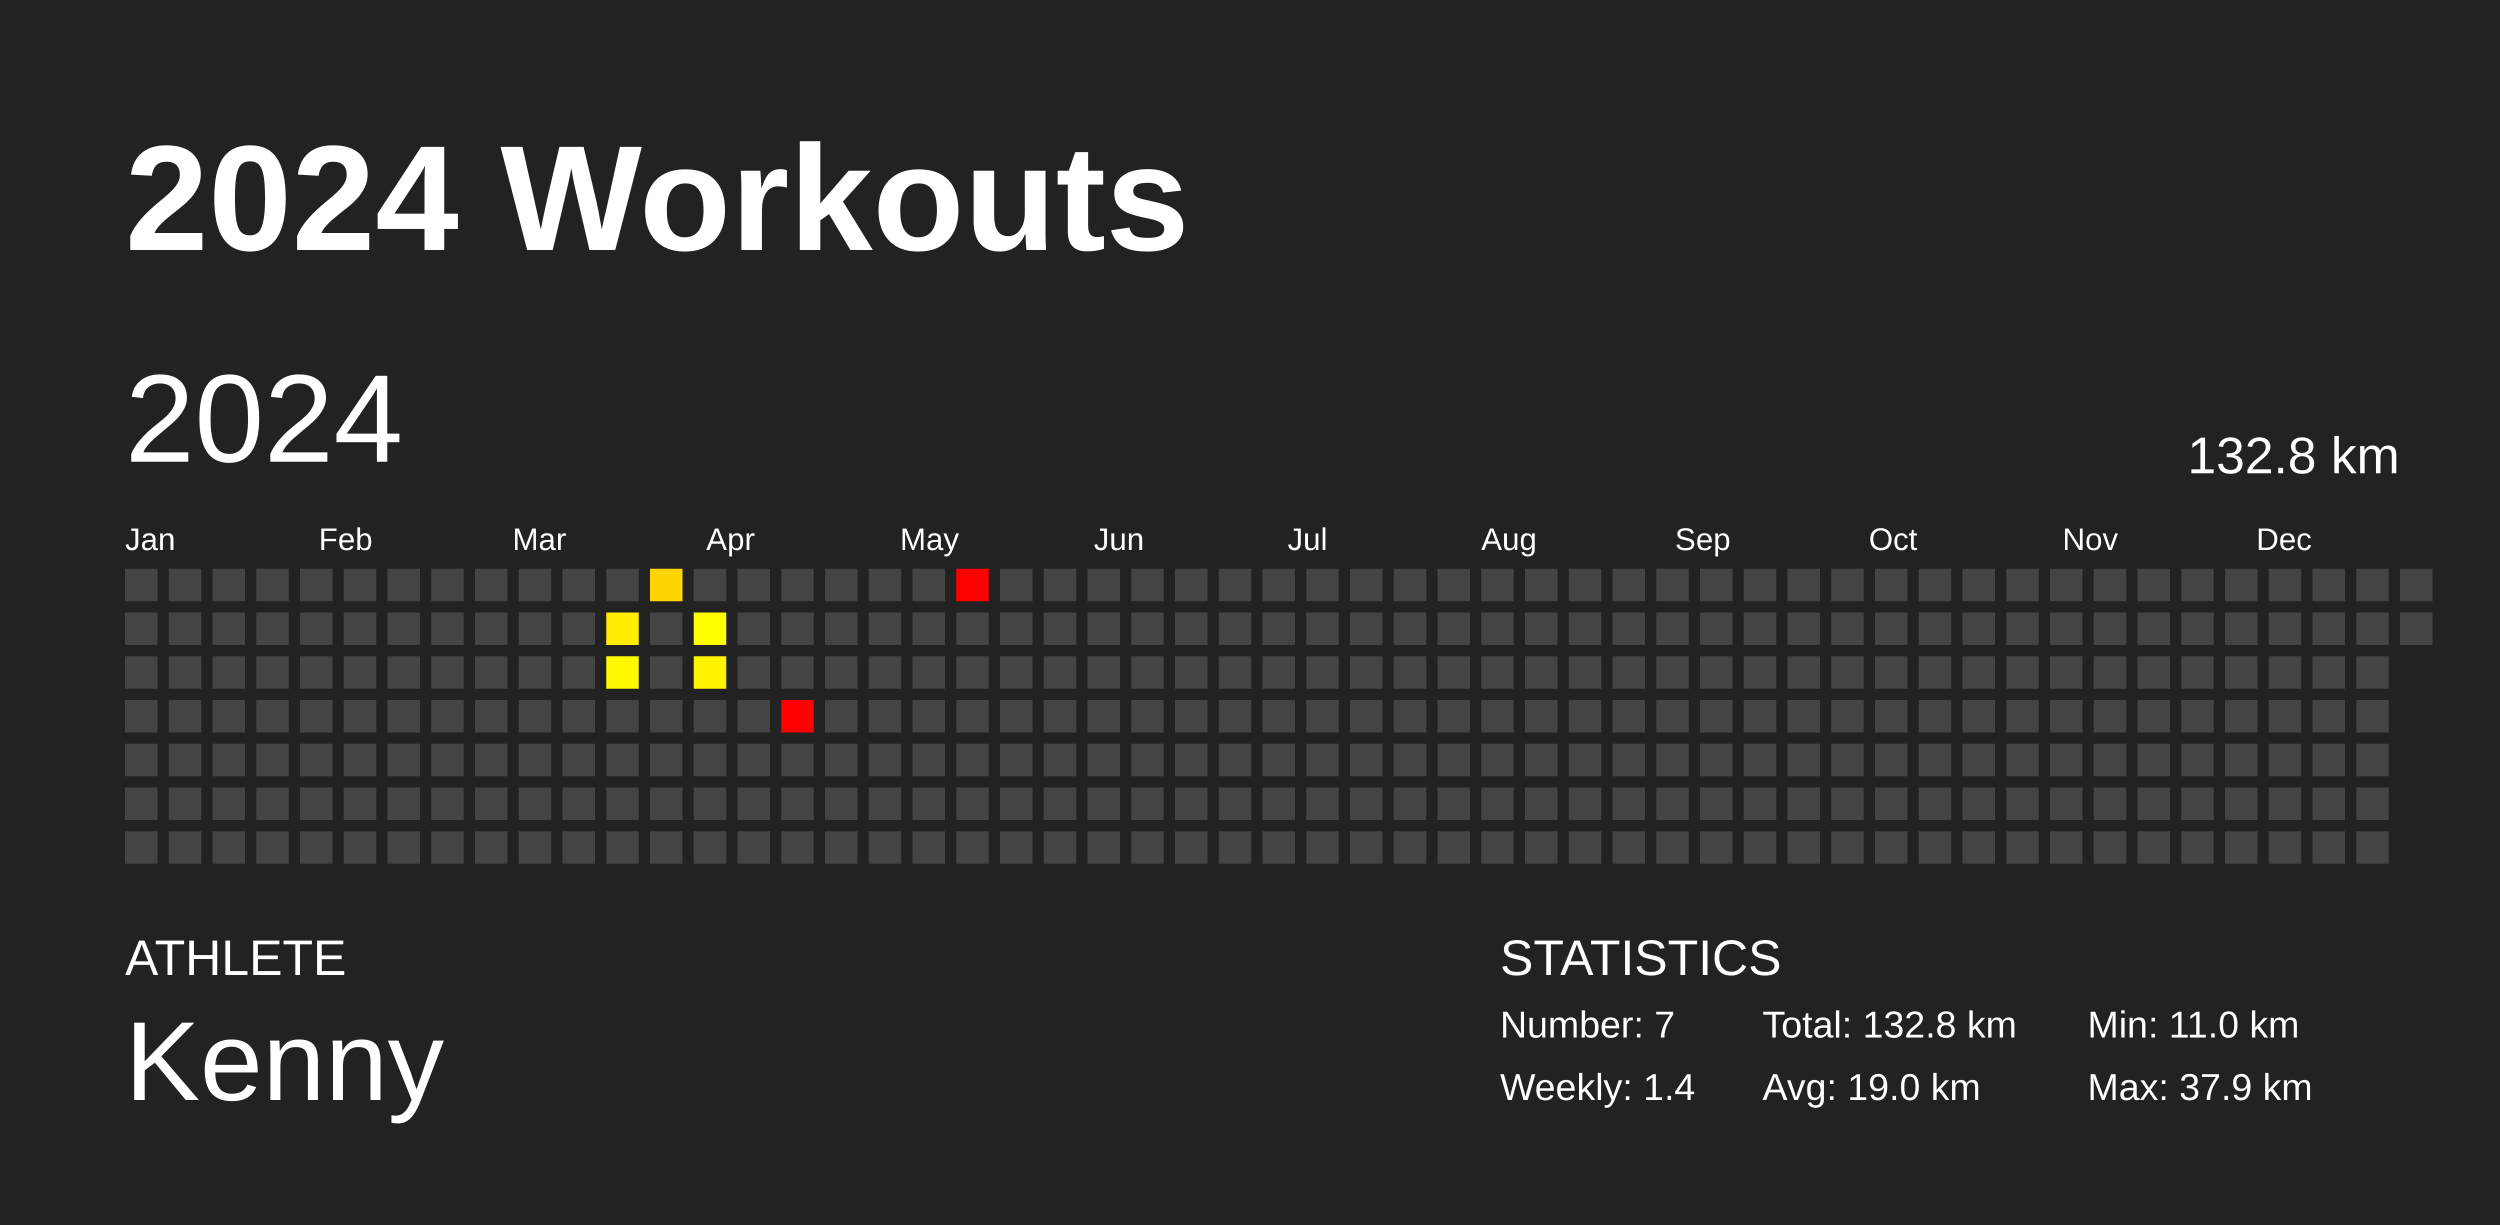
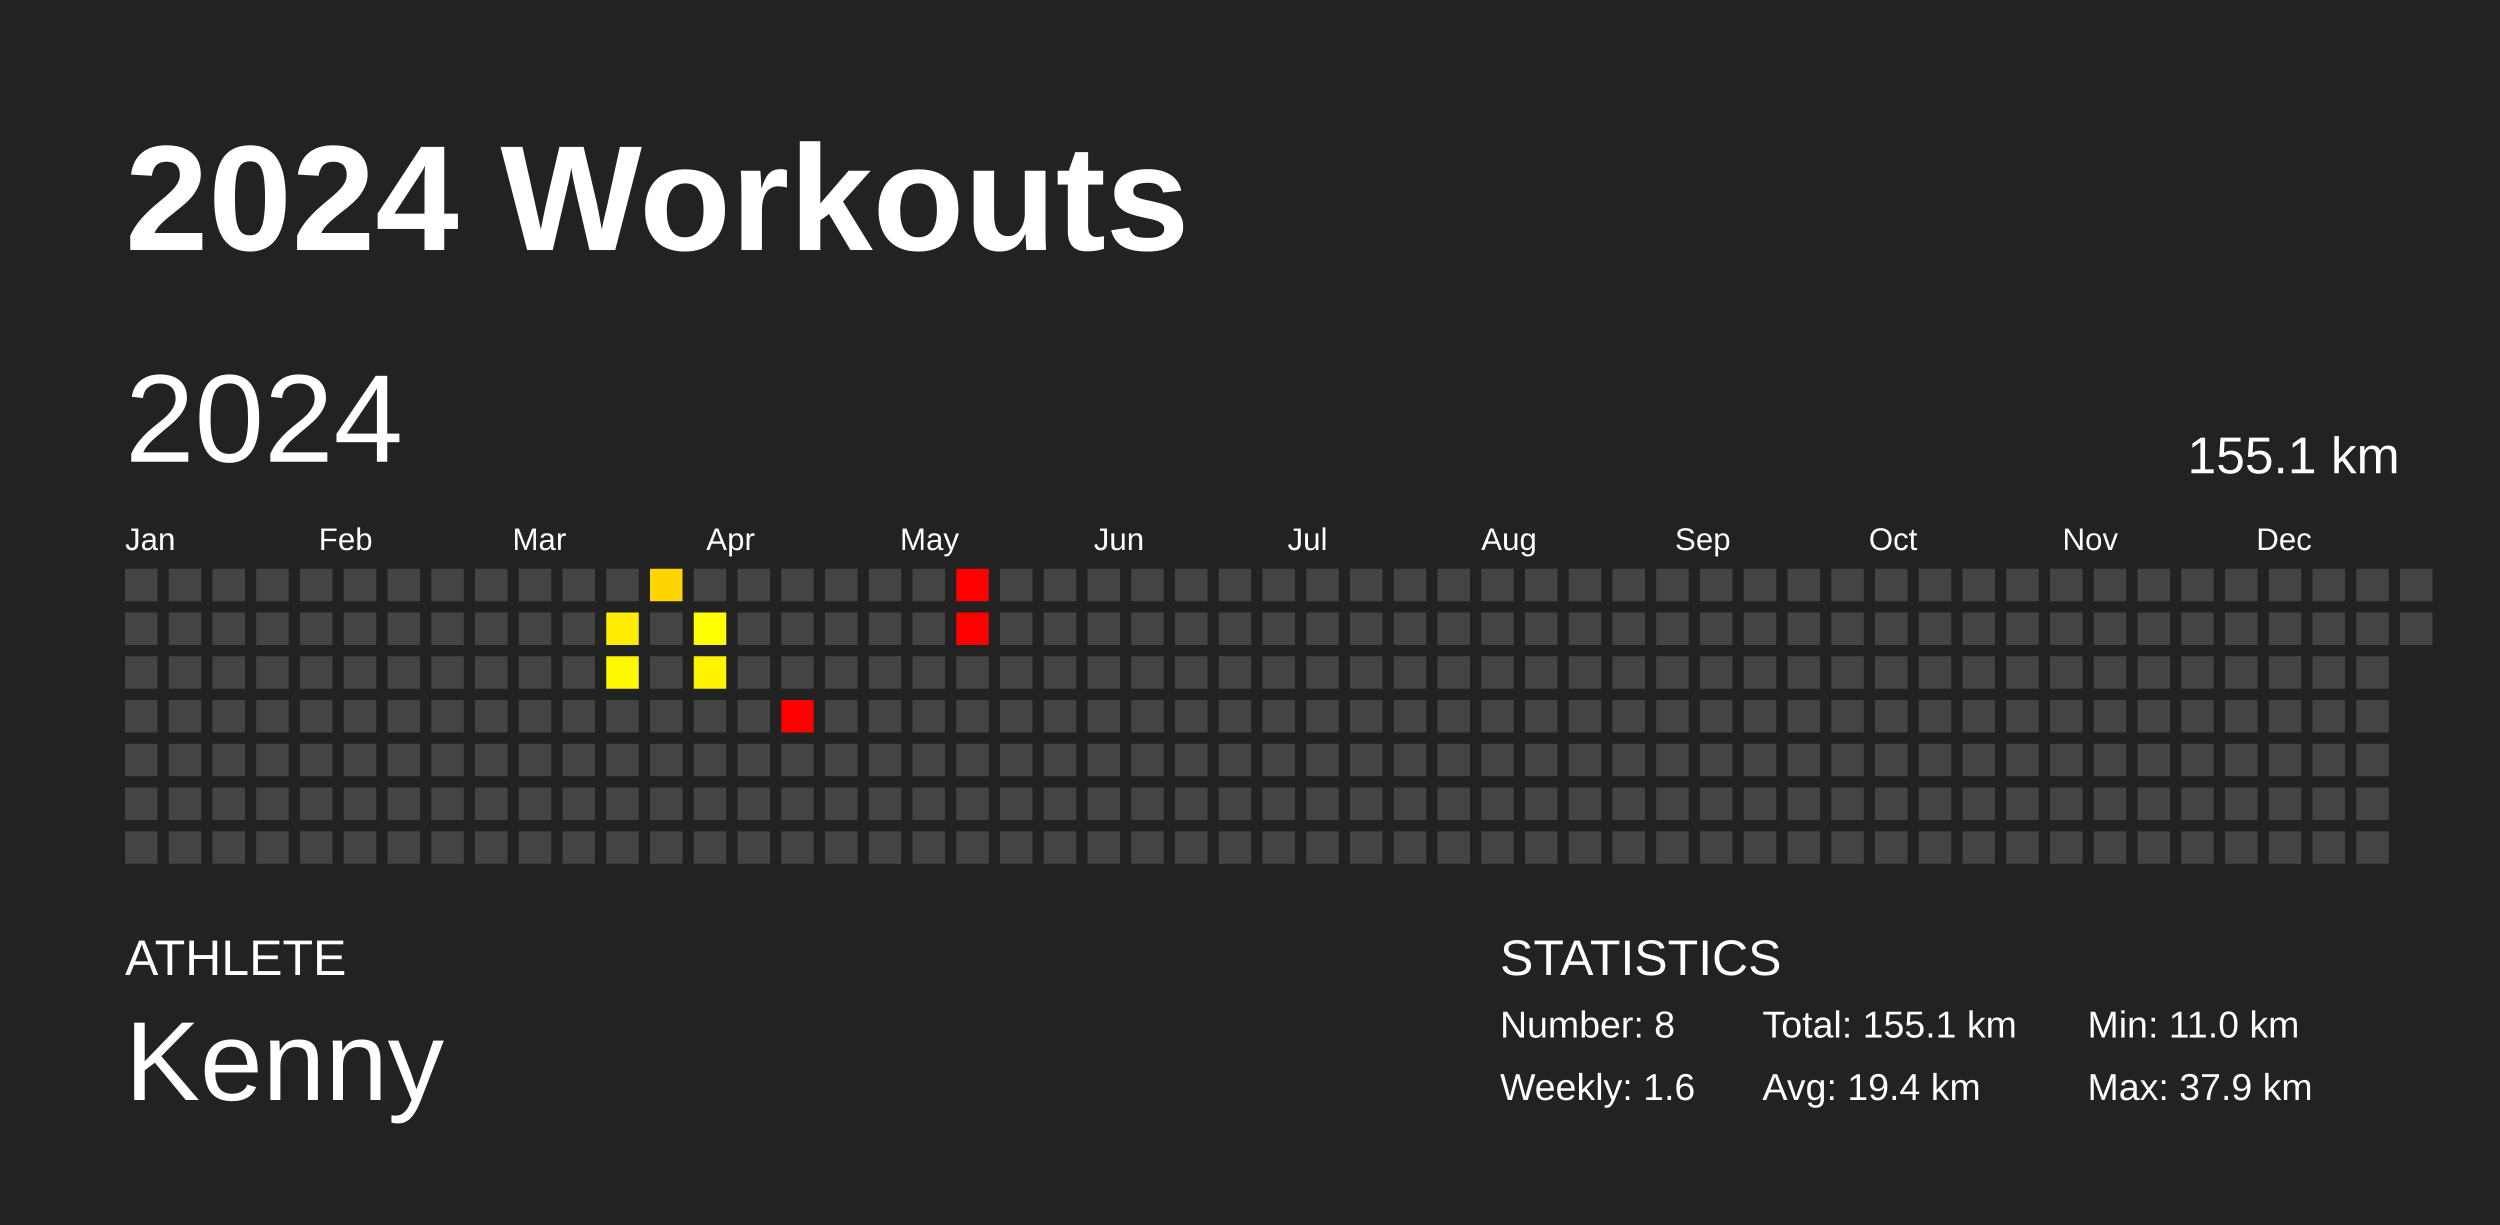
<svg xmlns="http://www.w3.org/2000/svg" baseProfile="full" height="98mm" version="1.1" viewBox="0,0,200,98" width="200mm">
  <defs />
  <rect fill="#222222" height="98" width="200" x="0" y="0" />
  <text fill="#FFFFFF" style="font-size:12px; font-family:Arial; font-weight:bold;" x="10" y="20">2024 Workouts</text>
  <text fill="#FFFFFF" style="font-size:4px; font-family:Arial" x="10" y="78">ATHLETE</text>
  <text fill="#FFFFFF" style="font-size:9px; font-family:Arial" x="10" y="88">Kenny</text>
  <text fill="#FFFFFF" style="font-size:4px; font-family:Arial" x="120" y="78">STATISTICS</text>
-   <text fill="#FFFFFF" style="font-size:3px; font-family:Arial" x="120" y="83">Number: 7</text>
-   <text fill="#FFFFFF" style="font-size:3px; font-family:Arial" x="120" y="88">Weekly: 1.4</text>
-   <text fill="#FFFFFF" style="font-size:3px; font-family:Arial" x="141" y="83">Total: 132.8 km</text>
-   <text fill="#FFFFFF" style="font-size:3px; font-family:Arial" x="141" y="88">Avg: 19.0 km</text>
+   <text fill="#FFFFFF" style="font-size:3px; font-family:Arial" x="120" y="83">Number: 8</text>
+   <text fill="#FFFFFF" style="font-size:3px; font-family:Arial" x="120" y="88">Weekly: 1.6</text>
+   <text fill="#FFFFFF" style="font-size:3px; font-family:Arial" x="141" y="83">Total: 155.1 km</text>
+   <text fill="#FFFFFF" style="font-size:3px; font-family:Arial" x="141" y="88">Avg: 19.4 km</text>
  <text fill="#FFFFFF" style="font-size:3px; font-family:Arial" x="167" y="83">Min: 11.0 km</text>
  <text fill="#FFFFFF" style="font-size:3px; font-family:Arial" x="167" y="88">Max: 37.9 km</text>
  <text dominant-baseline="hanging" fill="#FFFFFF" style="font-size:10.0px; font-family:Arial;" x="10" y="30">2024</text>
-   <text dominant-baseline="hanging" fill="#FFFFFF" style="font-size:4.125px; font-family:Arial;" x="175" y="35">132.8 km</text>
+   <text dominant-baseline="hanging" fill="#FFFFFF" style="font-size:4.125px; font-family:Arial;" x="175" y="35">155.1 km</text>
  <text fill="#FFFFFF" style="font-size:2.5px; font-family:Arial" x="10.0" y="44">Jan</text>
  <text fill="#FFFFFF" style="font-size:2.5px; font-family:Arial" x="25.5" y="44">Feb</text>
  <text fill="#FFFFFF" style="font-size:2.5px; font-family:Arial" x="41.0" y="44">Mar</text>
  <text fill="#FFFFFF" style="font-size:2.5px; font-family:Arial" x="56.5" y="44">Apr</text>
  <text fill="#FFFFFF" style="font-size:2.5px; font-family:Arial" x="72.0" y="44">May</text>
  <text fill="#FFFFFF" style="font-size:2.5px; font-family:Arial" x="87.5" y="44">Jun</text>
  <text fill="#FFFFFF" style="font-size:2.5px; font-family:Arial" x="103.0" y="44">Jul</text>
  <text fill="#FFFFFF" style="font-size:2.5px; font-family:Arial" x="118.5" y="44">Aug</text>
  <text fill="#FFFFFF" style="font-size:2.5px; font-family:Arial" x="134.0" y="44">Sep</text>
  <text fill="#FFFFFF" style="font-size:2.5px; font-family:Arial" x="149.5" y="44">Oct</text>
  <text fill="#FFFFFF" style="font-size:2.5px; font-family:Arial" x="165.0" y="44">Nov</text>
  <text fill="#FFFFFF" style="font-size:2.5px; font-family:Arial" x="180.5" y="44">Dec</text>
  <rect fill="#444444" height="2.6" width="2.6" x="10.0" y="45.5" />
  <rect fill="#444444" height="2.6" width="2.6" x="10.0" y="49.0" />
  <rect fill="#444444" height="2.6" width="2.6" x="10.0" y="52.5" />
  <rect fill="#444444" height="2.6" width="2.6" x="10.0" y="56.0" />
  <rect fill="#444444" height="2.6" width="2.6" x="10.0" y="59.5" />
  <rect fill="#444444" height="2.6" width="2.6" x="10.0" y="63.0" />
  <rect fill="#444444" height="2.6" width="2.6" x="10.0" y="66.5" />
  <rect fill="#444444" height="2.6" width="2.6" x="13.5" y="45.5" />
  <rect fill="#444444" height="2.6" width="2.6" x="13.5" y="49.0" />
  <rect fill="#444444" height="2.6" width="2.6" x="13.5" y="52.5" />
  <rect fill="#444444" height="2.6" width="2.6" x="13.5" y="56.0" />
  <rect fill="#444444" height="2.6" width="2.6" x="13.5" y="59.5" />
  <rect fill="#444444" height="2.6" width="2.6" x="13.5" y="63.0" />
  <rect fill="#444444" height="2.6" width="2.6" x="13.5" y="66.5" />
  <rect fill="#444444" height="2.6" width="2.6" x="17.0" y="45.5" />
  <rect fill="#444444" height="2.6" width="2.6" x="17.0" y="49.0" />
  <rect fill="#444444" height="2.6" width="2.6" x="17.0" y="52.5" />
  <rect fill="#444444" height="2.6" width="2.6" x="17.0" y="56.0" />
  <rect fill="#444444" height="2.6" width="2.6" x="17.0" y="59.5" />
  <rect fill="#444444" height="2.6" width="2.6" x="17.0" y="63.0" />
  <rect fill="#444444" height="2.6" width="2.6" x="17.0" y="66.5" />
  <rect fill="#444444" height="2.6" width="2.6" x="20.5" y="45.5" />
  <rect fill="#444444" height="2.6" width="2.6" x="20.5" y="49.0" />
  <rect fill="#444444" height="2.6" width="2.6" x="20.5" y="52.5" />
  <rect fill="#444444" height="2.6" width="2.6" x="20.5" y="56.0" />
  <rect fill="#444444" height="2.6" width="2.6" x="20.5" y="59.5" />
  <rect fill="#444444" height="2.6" width="2.6" x="20.5" y="63.0" />
  <rect fill="#444444" height="2.6" width="2.6" x="20.5" y="66.5" />
  <rect fill="#444444" height="2.6" width="2.6" x="24.0" y="45.5" />
  <rect fill="#444444" height="2.6" width="2.6" x="24.0" y="49.0" />
  <rect fill="#444444" height="2.6" width="2.6" x="24.0" y="52.5" />
  <rect fill="#444444" height="2.6" width="2.6" x="24.0" y="56.0" />
  <rect fill="#444444" height="2.6" width="2.6" x="24.0" y="59.5" />
  <rect fill="#444444" height="2.6" width="2.6" x="24.0" y="63.0" />
  <rect fill="#444444" height="2.6" width="2.6" x="24.0" y="66.5" />
  <rect fill="#444444" height="2.6" width="2.6" x="27.5" y="45.5" />
  <rect fill="#444444" height="2.6" width="2.6" x="27.5" y="49.0" />
  <rect fill="#444444" height="2.6" width="2.6" x="27.5" y="52.5" />
  <rect fill="#444444" height="2.6" width="2.6" x="27.5" y="56.0" />
  <rect fill="#444444" height="2.6" width="2.6" x="27.5" y="59.5" />
  <rect fill="#444444" height="2.6" width="2.6" x="27.5" y="63.0" />
  <rect fill="#444444" height="2.6" width="2.6" x="27.5" y="66.5" />
  <rect fill="#444444" height="2.6" width="2.6" x="31.0" y="45.5" />
  <rect fill="#444444" height="2.6" width="2.6" x="31.0" y="49.0" />
  <rect fill="#444444" height="2.6" width="2.6" x="31.0" y="52.5" />
  <rect fill="#444444" height="2.6" width="2.6" x="31.0" y="56.0" />
  <rect fill="#444444" height="2.6" width="2.6" x="31.0" y="59.5" />
  <rect fill="#444444" height="2.6" width="2.6" x="31.0" y="63.0" />
  <rect fill="#444444" height="2.6" width="2.6" x="31.0" y="66.5" />
  <rect fill="#444444" height="2.6" width="2.6" x="34.5" y="45.5" />
  <rect fill="#444444" height="2.6" width="2.6" x="34.5" y="49.0" />
  <rect fill="#444444" height="2.6" width="2.6" x="34.5" y="52.5" />
  <rect fill="#444444" height="2.6" width="2.6" x="34.5" y="56.0" />
  <rect fill="#444444" height="2.6" width="2.6" x="34.5" y="59.5" />
  <rect fill="#444444" height="2.6" width="2.6" x="34.5" y="63.0" />
  <rect fill="#444444" height="2.6" width="2.6" x="34.5" y="66.5" />
  <rect fill="#444444" height="2.6" width="2.6" x="38.0" y="45.5" />
  <rect fill="#444444" height="2.6" width="2.6" x="38.0" y="49.0" />
  <rect fill="#444444" height="2.6" width="2.6" x="38.0" y="52.5" />
  <rect fill="#444444" height="2.6" width="2.6" x="38.0" y="56.0" />
  <rect fill="#444444" height="2.6" width="2.6" x="38.0" y="59.5" />
  <rect fill="#444444" height="2.6" width="2.6" x="38.0" y="63.0" />
  <rect fill="#444444" height="2.6" width="2.6" x="38.0" y="66.5" />
  <rect fill="#444444" height="2.6" width="2.6" x="41.5" y="45.5" />
  <rect fill="#444444" height="2.6" width="2.6" x="41.5" y="49.0" />
  <rect fill="#444444" height="2.6" width="2.6" x="41.5" y="52.5" />
  <rect fill="#444444" height="2.6" width="2.6" x="41.5" y="56.0" />
  <rect fill="#444444" height="2.6" width="2.6" x="41.5" y="59.5" />
  <rect fill="#444444" height="2.6" width="2.6" x="41.5" y="63.0" />
  <rect fill="#444444" height="2.6" width="2.6" x="41.5" y="66.5" />
  <rect fill="#444444" height="2.6" width="2.6" x="45.0" y="45.5" />
  <rect fill="#444444" height="2.6" width="2.6" x="45.0" y="49.0" />
  <rect fill="#444444" height="2.6" width="2.6" x="45.0" y="52.5" />
  <rect fill="#444444" height="2.6" width="2.6" x="45.0" y="56.0" />
  <rect fill="#444444" height="2.6" width="2.6" x="45.0" y="59.5" />
  <rect fill="#444444" height="2.6" width="2.6" x="45.0" y="63.0" />
  <rect fill="#444444" height="2.6" width="2.6" x="45.0" y="66.5" />
  <rect fill="#444444" height="2.6" width="2.6" x="48.5" y="45.5" />
  <rect fill="#ffec00" height="2.6" width="2.6" x="48.5" y="49.0" />
  <rect fill="#fff900" height="2.6" width="2.6" x="48.5" y="52.5" />
  <rect fill="#444444" height="2.6" width="2.6" x="48.5" y="56.0" />
  <rect fill="#444444" height="2.6" width="2.6" x="48.5" y="59.5" />
  <rect fill="#444444" height="2.6" width="2.6" x="48.5" y="63.0" />
  <rect fill="#444444" height="2.6" width="2.6" x="48.5" y="66.5" />
  <rect fill="#ffd500" height="2.6" width="2.6" x="52.0" y="45.5" />
  <rect fill="#444444" height="2.6" width="2.6" x="52.0" y="49.0" />
  <rect fill="#444444" height="2.6" width="2.6" x="52.0" y="52.5" />
  <rect fill="#444444" height="2.6" width="2.6" x="52.0" y="56.0" />
  <rect fill="#444444" height="2.6" width="2.6" x="52.0" y="59.5" />
  <rect fill="#444444" height="2.6" width="2.6" x="52.0" y="63.0" />
  <rect fill="#444444" height="2.6" width="2.6" x="52.0" y="66.5" />
  <rect fill="#444444" height="2.6" width="2.6" x="55.5" y="45.5" />
  <rect fill="#ffff00" height="2.6" width="2.6" x="55.5" y="49.0" />
  <rect fill="#fff300" height="2.6" width="2.6" x="55.5" y="52.5" />
  <rect fill="#444444" height="2.6" width="2.6" x="55.5" y="56.0" />
  <rect fill="#444444" height="2.6" width="2.6" x="55.5" y="59.5" />
  <rect fill="#444444" height="2.6" width="2.6" x="55.5" y="63.0" />
  <rect fill="#444444" height="2.6" width="2.6" x="55.5" y="66.5" />
  <rect fill="#444444" height="2.6" width="2.6" x="59.0" y="45.5" />
  <rect fill="#444444" height="2.6" width="2.6" x="59.0" y="49.0" />
  <rect fill="#444444" height="2.6" width="2.6" x="59.0" y="52.5" />
  <rect fill="#444444" height="2.6" width="2.6" x="59.0" y="56.0" />
  <rect fill="#444444" height="2.6" width="2.6" x="59.0" y="59.5" />
  <rect fill="#444444" height="2.6" width="2.6" x="59.0" y="63.0" />
  <rect fill="#444444" height="2.6" width="2.6" x="59.0" y="66.5" />
  <rect fill="#444444" height="2.6" width="2.6" x="62.5" y="45.5" />
  <rect fill="#444444" height="2.6" width="2.6" x="62.5" y="49.0" />
  <rect fill="#444444" height="2.6" width="2.6" x="62.5" y="52.5" />
  <rect fill="red" height="2.6" width="2.6" x="62.5" y="56.0" />
  <rect fill="#444444" height="2.6" width="2.6" x="62.5" y="59.5" />
  <rect fill="#444444" height="2.6" width="2.6" x="62.5" y="63.0" />
  <rect fill="#444444" height="2.6" width="2.6" x="62.5" y="66.5" />
  <rect fill="#444444" height="2.6" width="2.6" x="66.0" y="45.5" />
  <rect fill="#444444" height="2.6" width="2.6" x="66.0" y="49.0" />
  <rect fill="#444444" height="2.6" width="2.6" x="66.0" y="52.5" />
  <rect fill="#444444" height="2.6" width="2.6" x="66.0" y="56.0" />
  <rect fill="#444444" height="2.6" width="2.6" x="66.0" y="59.5" />
  <rect fill="#444444" height="2.6" width="2.6" x="66.0" y="63.0" />
  <rect fill="#444444" height="2.6" width="2.6" x="66.0" y="66.5" />
  <rect fill="#444444" height="2.6" width="2.6" x="69.5" y="45.5" />
  <rect fill="#444444" height="2.6" width="2.6" x="69.5" y="49.0" />
  <rect fill="#444444" height="2.6" width="2.6" x="69.5" y="52.5" />
  <rect fill="#444444" height="2.6" width="2.6" x="69.5" y="56.0" />
  <rect fill="#444444" height="2.6" width="2.6" x="69.5" y="59.5" />
  <rect fill="#444444" height="2.6" width="2.6" x="69.5" y="63.0" />
  <rect fill="#444444" height="2.6" width="2.6" x="69.5" y="66.5" />
  <rect fill="#444444" height="2.6" width="2.6" x="73.0" y="45.5" />
  <rect fill="#444444" height="2.6" width="2.6" x="73.0" y="49.0" />
  <rect fill="#444444" height="2.6" width="2.6" x="73.0" y="52.5" />
  <rect fill="#444444" height="2.6" width="2.6" x="73.0" y="56.0" />
  <rect fill="#444444" height="2.6" width="2.6" x="73.0" y="59.5" />
  <rect fill="#444444" height="2.6" width="2.6" x="73.0" y="63.0" />
  <rect fill="#444444" height="2.6" width="2.6" x="73.0" y="66.5" />
  <rect fill="red" height="2.6" width="2.6" x="76.5" y="45.5" />
-   <rect fill="#444444" height="2.6" width="2.6" x="76.5" y="49.0" />
+   <rect fill="red" height="2.6" width="2.6" x="76.5" y="49.0" />
  <rect fill="#444444" height="2.6" width="2.6" x="76.5" y="52.5" />
  <rect fill="#444444" height="2.6" width="2.6" x="76.5" y="56.0" />
  <rect fill="#444444" height="2.6" width="2.6" x="76.5" y="59.5" />
  <rect fill="#444444" height="2.6" width="2.6" x="76.5" y="63.0" />
  <rect fill="#444444" height="2.6" width="2.6" x="76.5" y="66.5" />
  <rect fill="#444444" height="2.6" width="2.6" x="80.0" y="45.5" />
  <rect fill="#444444" height="2.6" width="2.6" x="80.0" y="49.0" />
  <rect fill="#444444" height="2.6" width="2.6" x="80.0" y="52.5" />
  <rect fill="#444444" height="2.6" width="2.6" x="80.0" y="56.0" />
  <rect fill="#444444" height="2.6" width="2.6" x="80.0" y="59.5" />
  <rect fill="#444444" height="2.6" width="2.6" x="80.0" y="63.0" />
  <rect fill="#444444" height="2.6" width="2.6" x="80.0" y="66.5" />
  <rect fill="#444444" height="2.6" width="2.6" x="83.5" y="45.5" />
  <rect fill="#444444" height="2.6" width="2.6" x="83.5" y="49.0" />
  <rect fill="#444444" height="2.6" width="2.6" x="83.5" y="52.5" />
  <rect fill="#444444" height="2.6" width="2.6" x="83.5" y="56.0" />
  <rect fill="#444444" height="2.6" width="2.6" x="83.5" y="59.5" />
  <rect fill="#444444" height="2.6" width="2.6" x="83.5" y="63.0" />
  <rect fill="#444444" height="2.6" width="2.6" x="83.5" y="66.5" />
  <rect fill="#444444" height="2.6" width="2.6" x="87.0" y="45.5" />
  <rect fill="#444444" height="2.6" width="2.6" x="87.0" y="49.0" />
  <rect fill="#444444" height="2.6" width="2.6" x="87.0" y="52.5" />
  <rect fill="#444444" height="2.6" width="2.6" x="87.0" y="56.0" />
  <rect fill="#444444" height="2.6" width="2.6" x="87.0" y="59.5" />
  <rect fill="#444444" height="2.6" width="2.6" x="87.0" y="63.0" />
  <rect fill="#444444" height="2.6" width="2.6" x="87.0" y="66.5" />
  <rect fill="#444444" height="2.6" width="2.6" x="90.5" y="45.5" />
  <rect fill="#444444" height="2.6" width="2.6" x="90.5" y="49.0" />
  <rect fill="#444444" height="2.6" width="2.6" x="90.5" y="52.5" />
  <rect fill="#444444" height="2.6" width="2.6" x="90.5" y="56.0" />
  <rect fill="#444444" height="2.6" width="2.6" x="90.5" y="59.5" />
  <rect fill="#444444" height="2.6" width="2.6" x="90.5" y="63.0" />
  <rect fill="#444444" height="2.6" width="2.6" x="90.5" y="66.5" />
  <rect fill="#444444" height="2.6" width="2.6" x="94.0" y="45.5" />
  <rect fill="#444444" height="2.6" width="2.6" x="94.0" y="49.0" />
  <rect fill="#444444" height="2.6" width="2.6" x="94.0" y="52.5" />
  <rect fill="#444444" height="2.6" width="2.6" x="94.0" y="56.0" />
  <rect fill="#444444" height="2.6" width="2.6" x="94.0" y="59.5" />
  <rect fill="#444444" height="2.6" width="2.6" x="94.0" y="63.0" />
  <rect fill="#444444" height="2.6" width="2.6" x="94.0" y="66.5" />
  <rect fill="#444444" height="2.6" width="2.6" x="97.5" y="45.5" />
  <rect fill="#444444" height="2.6" width="2.6" x="97.5" y="49.0" />
  <rect fill="#444444" height="2.6" width="2.6" x="97.5" y="52.5" />
  <rect fill="#444444" height="2.6" width="2.6" x="97.5" y="56.0" />
  <rect fill="#444444" height="2.6" width="2.6" x="97.5" y="59.5" />
  <rect fill="#444444" height="2.6" width="2.6" x="97.5" y="63.0" />
  <rect fill="#444444" height="2.6" width="2.6" x="97.5" y="66.5" />
  <rect fill="#444444" height="2.6" width="2.6" x="101.0" y="45.5" />
  <rect fill="#444444" height="2.6" width="2.6" x="101.0" y="49.0" />
  <rect fill="#444444" height="2.6" width="2.6" x="101.0" y="52.5" />
  <rect fill="#444444" height="2.6" width="2.6" x="101.0" y="56.0" />
  <rect fill="#444444" height="2.6" width="2.6" x="101.0" y="59.5" />
  <rect fill="#444444" height="2.6" width="2.6" x="101.0" y="63.0" />
  <rect fill="#444444" height="2.6" width="2.6" x="101.0" y="66.5" />
  <rect fill="#444444" height="2.6" width="2.6" x="104.5" y="45.5" />
  <rect fill="#444444" height="2.6" width="2.6" x="104.5" y="49.0" />
  <rect fill="#444444" height="2.6" width="2.6" x="104.5" y="52.5" />
  <rect fill="#444444" height="2.6" width="2.6" x="104.5" y="56.0" />
  <rect fill="#444444" height="2.6" width="2.6" x="104.5" y="59.5" />
  <rect fill="#444444" height="2.6" width="2.6" x="104.5" y="63.0" />
  <rect fill="#444444" height="2.6" width="2.6" x="104.5" y="66.5" />
  <rect fill="#444444" height="2.6" width="2.6" x="108.0" y="45.5" />
  <rect fill="#444444" height="2.6" width="2.6" x="108.0" y="49.0" />
  <rect fill="#444444" height="2.6" width="2.6" x="108.0" y="52.5" />
  <rect fill="#444444" height="2.6" width="2.6" x="108.0" y="56.0" />
  <rect fill="#444444" height="2.6" width="2.6" x="108.0" y="59.5" />
  <rect fill="#444444" height="2.6" width="2.6" x="108.0" y="63.0" />
  <rect fill="#444444" height="2.6" width="2.6" x="108.0" y="66.5" />
  <rect fill="#444444" height="2.6" width="2.6" x="111.5" y="45.5" />
  <rect fill="#444444" height="2.6" width="2.6" x="111.5" y="49.0" />
  <rect fill="#444444" height="2.6" width="2.6" x="111.5" y="52.5" />
  <rect fill="#444444" height="2.6" width="2.6" x="111.5" y="56.0" />
  <rect fill="#444444" height="2.6" width="2.6" x="111.5" y="59.5" />
  <rect fill="#444444" height="2.6" width="2.6" x="111.5" y="63.0" />
  <rect fill="#444444" height="2.6" width="2.6" x="111.5" y="66.5" />
  <rect fill="#444444" height="2.6" width="2.6" x="115.0" y="45.5" />
  <rect fill="#444444" height="2.6" width="2.6" x="115.0" y="49.0" />
  <rect fill="#444444" height="2.6" width="2.6" x="115.0" y="52.5" />
  <rect fill="#444444" height="2.6" width="2.6" x="115.0" y="56.0" />
  <rect fill="#444444" height="2.6" width="2.6" x="115.0" y="59.5" />
  <rect fill="#444444" height="2.6" width="2.6" x="115.0" y="63.0" />
  <rect fill="#444444" height="2.6" width="2.6" x="115.0" y="66.5" />
  <rect fill="#444444" height="2.6" width="2.6" x="118.5" y="45.5" />
  <rect fill="#444444" height="2.6" width="2.6" x="118.5" y="49.0" />
  <rect fill="#444444" height="2.6" width="2.6" x="118.5" y="52.5" />
  <rect fill="#444444" height="2.6" width="2.6" x="118.5" y="56.0" />
  <rect fill="#444444" height="2.6" width="2.6" x="118.5" y="59.5" />
  <rect fill="#444444" height="2.6" width="2.6" x="118.5" y="63.0" />
  <rect fill="#444444" height="2.6" width="2.6" x="118.5" y="66.5" />
  <rect fill="#444444" height="2.6" width="2.6" x="122.0" y="45.5" />
  <rect fill="#444444" height="2.6" width="2.6" x="122.0" y="49.0" />
  <rect fill="#444444" height="2.6" width="2.6" x="122.0" y="52.5" />
  <rect fill="#444444" height="2.6" width="2.6" x="122.0" y="56.0" />
  <rect fill="#444444" height="2.6" width="2.6" x="122.0" y="59.5" />
  <rect fill="#444444" height="2.6" width="2.6" x="122.0" y="63.0" />
  <rect fill="#444444" height="2.6" width="2.6" x="122.0" y="66.5" />
  <rect fill="#444444" height="2.6" width="2.6" x="125.5" y="45.5" />
  <rect fill="#444444" height="2.6" width="2.6" x="125.5" y="49.0" />
  <rect fill="#444444" height="2.6" width="2.6" x="125.5" y="52.5" />
  <rect fill="#444444" height="2.6" width="2.6" x="125.5" y="56.0" />
  <rect fill="#444444" height="2.6" width="2.6" x="125.5" y="59.5" />
  <rect fill="#444444" height="2.6" width="2.6" x="125.5" y="63.0" />
  <rect fill="#444444" height="2.6" width="2.6" x="125.5" y="66.5" />
  <rect fill="#444444" height="2.6" width="2.6" x="129.0" y="45.5" />
  <rect fill="#444444" height="2.6" width="2.6" x="129.0" y="49.0" />
  <rect fill="#444444" height="2.6" width="2.6" x="129.0" y="52.5" />
  <rect fill="#444444" height="2.6" width="2.6" x="129.0" y="56.0" />
  <rect fill="#444444" height="2.6" width="2.6" x="129.0" y="59.5" />
  <rect fill="#444444" height="2.6" width="2.6" x="129.0" y="63.0" />
  <rect fill="#444444" height="2.6" width="2.6" x="129.0" y="66.5" />
  <rect fill="#444444" height="2.6" width="2.6" x="132.5" y="45.5" />
  <rect fill="#444444" height="2.6" width="2.6" x="132.5" y="49.0" />
  <rect fill="#444444" height="2.6" width="2.6" x="132.5" y="52.5" />
  <rect fill="#444444" height="2.6" width="2.6" x="132.5" y="56.0" />
  <rect fill="#444444" height="2.6" width="2.6" x="132.5" y="59.5" />
  <rect fill="#444444" height="2.6" width="2.6" x="132.5" y="63.0" />
  <rect fill="#444444" height="2.6" width="2.6" x="132.5" y="66.5" />
  <rect fill="#444444" height="2.6" width="2.6" x="136.0" y="45.5" />
  <rect fill="#444444" height="2.6" width="2.6" x="136.0" y="49.0" />
  <rect fill="#444444" height="2.6" width="2.6" x="136.0" y="52.5" />
  <rect fill="#444444" height="2.6" width="2.6" x="136.0" y="56.0" />
  <rect fill="#444444" height="2.6" width="2.6" x="136.0" y="59.5" />
  <rect fill="#444444" height="2.6" width="2.6" x="136.0" y="63.0" />
  <rect fill="#444444" height="2.6" width="2.6" x="136.0" y="66.5" />
  <rect fill="#444444" height="2.6" width="2.6" x="139.5" y="45.5" />
  <rect fill="#444444" height="2.6" width="2.6" x="139.5" y="49.0" />
  <rect fill="#444444" height="2.6" width="2.6" x="139.5" y="52.5" />
  <rect fill="#444444" height="2.6" width="2.6" x="139.5" y="56.0" />
  <rect fill="#444444" height="2.6" width="2.6" x="139.5" y="59.5" />
  <rect fill="#444444" height="2.6" width="2.6" x="139.5" y="63.0" />
  <rect fill="#444444" height="2.6" width="2.6" x="139.5" y="66.5" />
  <rect fill="#444444" height="2.6" width="2.6" x="143.0" y="45.5" />
  <rect fill="#444444" height="2.6" width="2.6" x="143.0" y="49.0" />
  <rect fill="#444444" height="2.6" width="2.6" x="143.0" y="52.5" />
  <rect fill="#444444" height="2.6" width="2.6" x="143.0" y="56.0" />
  <rect fill="#444444" height="2.6" width="2.6" x="143.0" y="59.5" />
  <rect fill="#444444" height="2.6" width="2.6" x="143.0" y="63.0" />
  <rect fill="#444444" height="2.6" width="2.6" x="143.0" y="66.5" />
  <rect fill="#444444" height="2.6" width="2.6" x="146.5" y="45.5" />
  <rect fill="#444444" height="2.6" width="2.6" x="146.5" y="49.0" />
  <rect fill="#444444" height="2.6" width="2.6" x="146.5" y="52.5" />
  <rect fill="#444444" height="2.6" width="2.6" x="146.5" y="56.0" />
  <rect fill="#444444" height="2.6" width="2.6" x="146.5" y="59.5" />
  <rect fill="#444444" height="2.6" width="2.6" x="146.5" y="63.0" />
  <rect fill="#444444" height="2.6" width="2.6" x="146.5" y="66.5" />
  <rect fill="#444444" height="2.6" width="2.6" x="150.0" y="45.5" />
  <rect fill="#444444" height="2.6" width="2.6" x="150.0" y="49.0" />
  <rect fill="#444444" height="2.6" width="2.6" x="150.0" y="52.5" />
  <rect fill="#444444" height="2.6" width="2.6" x="150.0" y="56.0" />
  <rect fill="#444444" height="2.6" width="2.6" x="150.0" y="59.5" />
  <rect fill="#444444" height="2.6" width="2.6" x="150.0" y="63.0" />
  <rect fill="#444444" height="2.6" width="2.6" x="150.0" y="66.5" />
  <rect fill="#444444" height="2.6" width="2.6" x="153.5" y="45.5" />
  <rect fill="#444444" height="2.6" width="2.6" x="153.5" y="49.0" />
  <rect fill="#444444" height="2.6" width="2.6" x="153.5" y="52.5" />
  <rect fill="#444444" height="2.6" width="2.6" x="153.5" y="56.0" />
  <rect fill="#444444" height="2.6" width="2.6" x="153.5" y="59.5" />
  <rect fill="#444444" height="2.6" width="2.6" x="153.5" y="63.0" />
  <rect fill="#444444" height="2.6" width="2.6" x="153.5" y="66.5" />
  <rect fill="#444444" height="2.6" width="2.6" x="157.0" y="45.5" />
  <rect fill="#444444" height="2.6" width="2.6" x="157.0" y="49.0" />
  <rect fill="#444444" height="2.6" width="2.6" x="157.0" y="52.5" />
  <rect fill="#444444" height="2.6" width="2.6" x="157.0" y="56.0" />
  <rect fill="#444444" height="2.6" width="2.6" x="157.0" y="59.5" />
  <rect fill="#444444" height="2.6" width="2.6" x="157.0" y="63.0" />
  <rect fill="#444444" height="2.6" width="2.6" x="157.0" y="66.5" />
  <rect fill="#444444" height="2.6" width="2.6" x="160.5" y="45.5" />
  <rect fill="#444444" height="2.6" width="2.6" x="160.5" y="49.0" />
  <rect fill="#444444" height="2.6" width="2.6" x="160.5" y="52.5" />
  <rect fill="#444444" height="2.6" width="2.6" x="160.5" y="56.0" />
  <rect fill="#444444" height="2.6" width="2.6" x="160.5" y="59.5" />
  <rect fill="#444444" height="2.6" width="2.6" x="160.5" y="63.0" />
  <rect fill="#444444" height="2.6" width="2.6" x="160.5" y="66.5" />
  <rect fill="#444444" height="2.6" width="2.6" x="164.0" y="45.5" />
  <rect fill="#444444" height="2.6" width="2.6" x="164.0" y="49.0" />
  <rect fill="#444444" height="2.6" width="2.6" x="164.0" y="52.5" />
  <rect fill="#444444" height="2.6" width="2.6" x="164.0" y="56.0" />
  <rect fill="#444444" height="2.6" width="2.6" x="164.0" y="59.5" />
  <rect fill="#444444" height="2.6" width="2.6" x="164.0" y="63.0" />
  <rect fill="#444444" height="2.6" width="2.6" x="164.0" y="66.5" />
  <rect fill="#444444" height="2.6" width="2.6" x="167.5" y="45.5" />
  <rect fill="#444444" height="2.6" width="2.6" x="167.5" y="49.0" />
  <rect fill="#444444" height="2.6" width="2.6" x="167.5" y="52.5" />
  <rect fill="#444444" height="2.6" width="2.6" x="167.5" y="56.0" />
  <rect fill="#444444" height="2.6" width="2.6" x="167.5" y="59.5" />
  <rect fill="#444444" height="2.6" width="2.6" x="167.5" y="63.0" />
  <rect fill="#444444" height="2.6" width="2.6" x="167.5" y="66.5" />
  <rect fill="#444444" height="2.6" width="2.6" x="171.0" y="45.5" />
  <rect fill="#444444" height="2.6" width="2.6" x="171.0" y="49.0" />
  <rect fill="#444444" height="2.6" width="2.6" x="171.0" y="52.5" />
  <rect fill="#444444" height="2.6" width="2.6" x="171.0" y="56.0" />
  <rect fill="#444444" height="2.6" width="2.6" x="171.0" y="59.5" />
  <rect fill="#444444" height="2.6" width="2.6" x="171.0" y="63.0" />
  <rect fill="#444444" height="2.6" width="2.6" x="171.0" y="66.5" />
  <rect fill="#444444" height="2.6" width="2.6" x="174.5" y="45.5" />
  <rect fill="#444444" height="2.6" width="2.6" x="174.5" y="49.0" />
  <rect fill="#444444" height="2.6" width="2.6" x="174.5" y="52.5" />
  <rect fill="#444444" height="2.6" width="2.6" x="174.5" y="56.0" />
  <rect fill="#444444" height="2.6" width="2.6" x="174.5" y="59.5" />
  <rect fill="#444444" height="2.6" width="2.6" x="174.5" y="63.0" />
  <rect fill="#444444" height="2.6" width="2.6" x="174.5" y="66.5" />
  <rect fill="#444444" height="2.6" width="2.6" x="178.0" y="45.5" />
  <rect fill="#444444" height="2.6" width="2.6" x="178.0" y="49.0" />
  <rect fill="#444444" height="2.6" width="2.6" x="178.0" y="52.5" />
  <rect fill="#444444" height="2.6" width="2.6" x="178.0" y="56.0" />
  <rect fill="#444444" height="2.6" width="2.6" x="178.0" y="59.5" />
  <rect fill="#444444" height="2.6" width="2.6" x="178.0" y="63.0" />
  <rect fill="#444444" height="2.6" width="2.6" x="178.0" y="66.5" />
  <rect fill="#444444" height="2.6" width="2.6" x="181.5" y="45.5" />
  <rect fill="#444444" height="2.6" width="2.6" x="181.5" y="49.0" />
  <rect fill="#444444" height="2.6" width="2.6" x="181.5" y="52.5" />
  <rect fill="#444444" height="2.6" width="2.6" x="181.5" y="56.0" />
  <rect fill="#444444" height="2.6" width="2.6" x="181.5" y="59.5" />
  <rect fill="#444444" height="2.6" width="2.6" x="181.5" y="63.0" />
  <rect fill="#444444" height="2.6" width="2.6" x="181.5" y="66.5" />
  <rect fill="#444444" height="2.6" width="2.6" x="185.0" y="45.5" />
  <rect fill="#444444" height="2.6" width="2.6" x="185.0" y="49.0" />
  <rect fill="#444444" height="2.6" width="2.6" x="185.0" y="52.5" />
  <rect fill="#444444" height="2.6" width="2.6" x="185.0" y="56.0" />
  <rect fill="#444444" height="2.6" width="2.6" x="185.0" y="59.5" />
  <rect fill="#444444" height="2.6" width="2.6" x="185.0" y="63.0" />
  <rect fill="#444444" height="2.6" width="2.6" x="185.0" y="66.5" />
  <rect fill="#444444" height="2.6" width="2.6" x="188.5" y="45.5" />
  <rect fill="#444444" height="2.6" width="2.6" x="188.5" y="49.0" />
  <rect fill="#444444" height="2.6" width="2.6" x="188.5" y="52.5" />
  <rect fill="#444444" height="2.6" width="2.6" x="188.5" y="56.0" />
  <rect fill="#444444" height="2.6" width="2.6" x="188.5" y="59.5" />
  <rect fill="#444444" height="2.6" width="2.6" x="188.5" y="63.0" />
  <rect fill="#444444" height="2.6" width="2.6" x="188.5" y="66.5" />
  <rect fill="#444444" height="2.6" width="2.6" x="192.0" y="45.5" />
  <rect fill="#444444" height="2.6" width="2.6" x="192.0" y="49.0" />
</svg>
